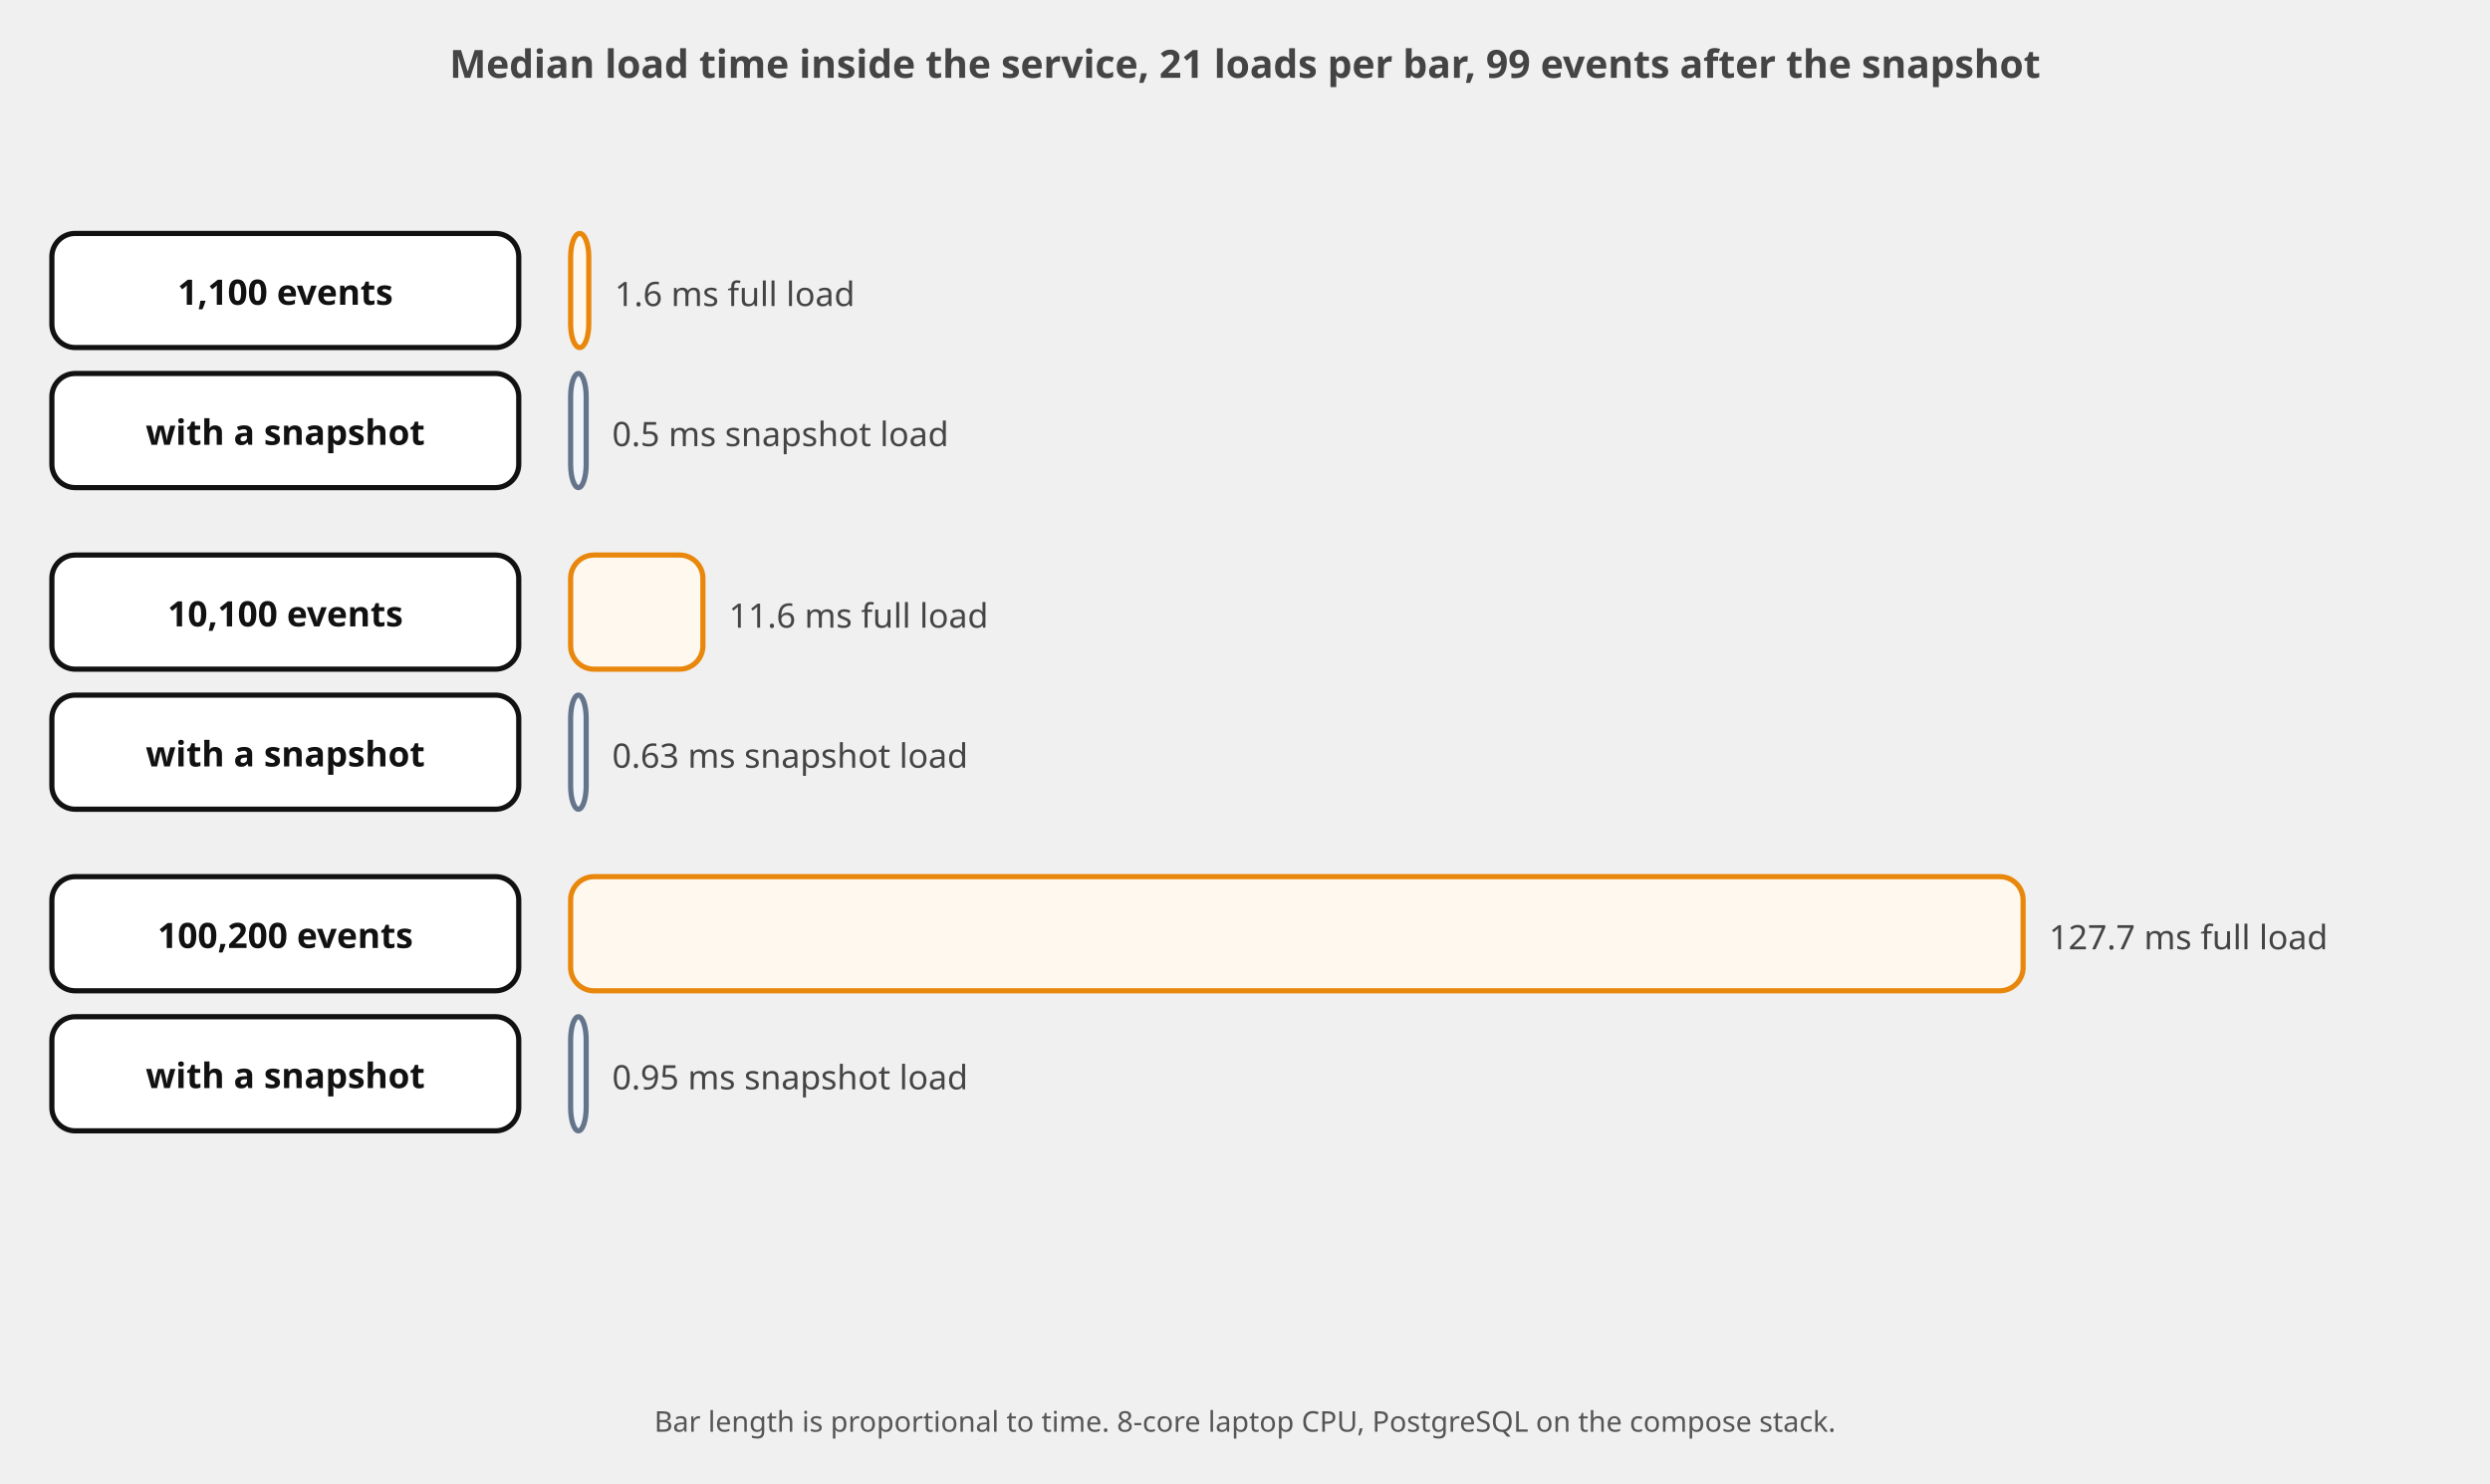
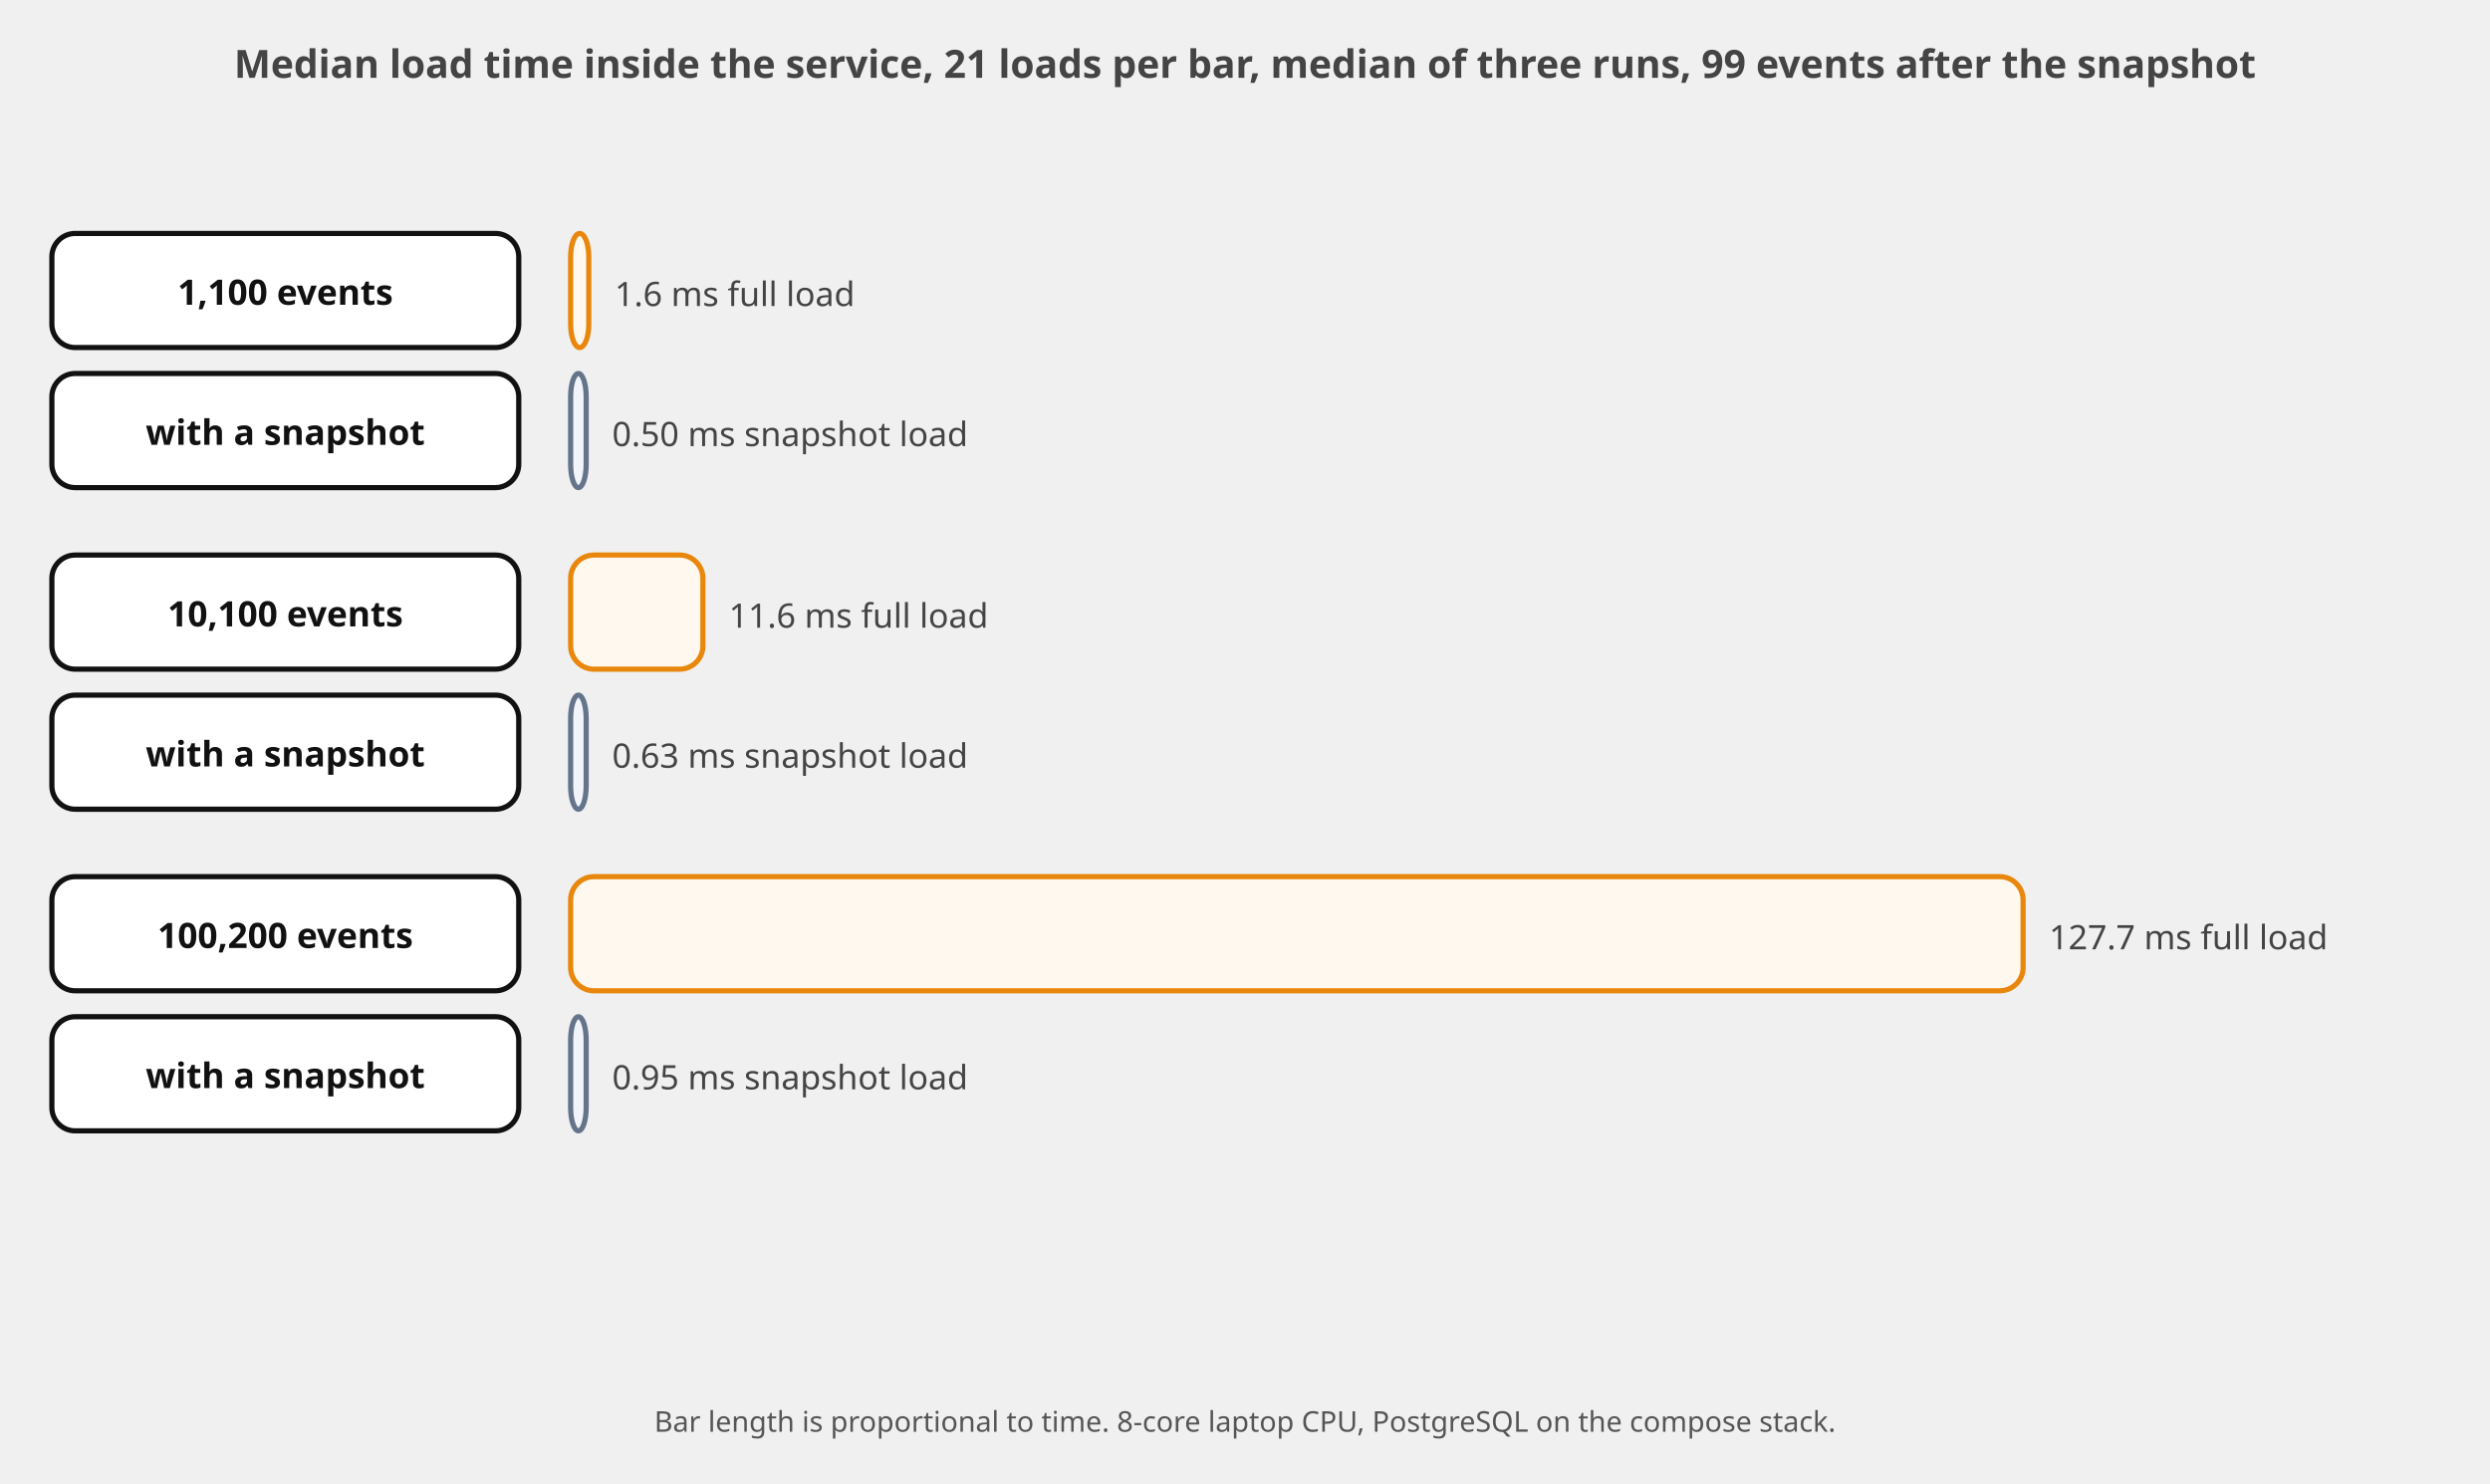
<svg xmlns="http://www.w3.org/2000/svg" viewBox="0 0 960 572" font-family="'Red Hat Text', system-ui, sans-serif" role="img">
  <defs>
    <marker id="a" viewBox="0 0 10 10" refX="8.5" refY="5" markerWidth="9" markerHeight="9" orient="auto-start-reverse">
      <path d="M0,0 L10,5 L0,10 z" fill="#555" />
    </marker>
    <marker id="am" viewBox="0 0 10 10" refX="8.5" refY="5" markerWidth="9" markerHeight="9" orient="auto-start-reverse">
      <path d="M0,0 L10,5 L0,10 z" fill="#b8650a" />
    </marker>
  </defs>
  <rect x="20" y="90" width="180" height="44" rx="9" fill="#ffffff" stroke="#111111" stroke-width="2" />
  <text x="110.0" y="117.5" font-size="13.5" font-weight="700" fill="#111111" text-anchor="middle">1,100 events</text>
  <rect x="220" y="90" width="7" height="44" rx="9" fill="#fff8ef" stroke="#e8870c" stroke-width="2" />
  <text x="223.5" y="117.5" font-size="13.5" font-weight="700" fill="#111111" text-anchor="middle" />
  <rect x="20" y="144" width="180" height="44" rx="9" fill="#ffffff" stroke="#111111" stroke-width="2" />
  <text x="110.0" y="171.5" font-size="13.5" font-weight="700" fill="#111111" text-anchor="middle">with a snapshot</text>
  <rect x="220" y="144" width="6" height="44" rx="9" fill="#f1f5f9" stroke="#64748b" stroke-width="2" />
  <text x="223.0" y="171.5" font-size="13.5" font-weight="700" fill="#111111" text-anchor="middle" />
  <rect x="20" y="214" width="180" height="44" rx="9" fill="#ffffff" stroke="#111111" stroke-width="2" />
  <text x="110.0" y="241.5" font-size="13.5" font-weight="700" fill="#111111" text-anchor="middle">10,100 events</text>
  <rect x="220" y="214" width="51" height="44" rx="9" fill="#fff8ef" stroke="#e8870c" stroke-width="2" />
  <text x="245.5" y="241.5" font-size="13.5" font-weight="700" fill="#111111" text-anchor="middle" />
  <rect x="20" y="268" width="180" height="44" rx="9" fill="#ffffff" stroke="#111111" stroke-width="2" />
  <text x="110.0" y="295.5" font-size="13.5" font-weight="700" fill="#111111" text-anchor="middle">with a snapshot</text>
  <rect x="220" y="268" width="6" height="44" rx="9" fill="#f1f5f9" stroke="#64748b" stroke-width="2" />
  <text x="223.0" y="295.5" font-size="13.5" font-weight="700" fill="#111111" text-anchor="middle" />
  <rect x="20" y="338" width="180" height="44" rx="9" fill="#ffffff" stroke="#111111" stroke-width="2" />
  <text x="110.0" y="365.5" font-size="13.5" font-weight="700" fill="#111111" text-anchor="middle">100,200 events</text>
  <rect x="220" y="338" width="560" height="44" rx="9" fill="#fff8ef" stroke="#e8870c" stroke-width="2" />
  <text x="500.0" y="365.5" font-size="13.5" font-weight="700" fill="#111111" text-anchor="middle" />
  <rect x="20" y="392" width="180" height="44" rx="9" fill="#ffffff" stroke="#111111" stroke-width="2" />
  <text x="110.0" y="419.5" font-size="13.5" font-weight="700" fill="#111111" text-anchor="middle">with a snapshot</text>
  <rect x="220" y="392" width="6" height="44" rx="9" fill="#f1f5f9" stroke="#64748b" stroke-width="2" />
  <text x="223.0" y="419.5" font-size="13.5" font-weight="700" fill="#111111" text-anchor="middle" />
  <text x="237" y="118" font-size="13" fill="#444444" text-anchor="start">1.6 ms full load</text>
-   <text x="236" y="172" font-size="13" fill="#444444" text-anchor="start">0.5 ms snapshot load</text>
+   <text x="236" y="172" font-size="13" fill="#444444" text-anchor="start">0.50 ms snapshot load</text>
  <text x="281" y="242" font-size="13" fill="#444444" text-anchor="start">11.6 ms full load</text>
  <text x="236" y="296" font-size="13" fill="#444444" text-anchor="start">0.63 ms snapshot load</text>
  <text x="790" y="366" font-size="13" fill="#444444" text-anchor="start">127.7 ms full load</text>
  <text x="236" y="420" font-size="13" fill="#444444" text-anchor="start">0.95 ms snapshot load</text>
-   <text x="480" y="30" font-size="15" fill="#444444" text-anchor="middle" font-weight="700">Median load time inside the service, 21 loads per bar, 99 events after the snapshot</text>
+   <text x="480" y="30" font-size="15" fill="#444444" text-anchor="middle" font-weight="700">Median load time inside the service, 21 loads per bar, median of three runs, 99 events after the snapshot</text>
  <text x="480" y="552" font-size="11" fill="#555555" text-anchor="middle">Bar length is proportional to time. 8-core laptop CPU, PostgreSQL on the compose stack.</text>
</svg>
